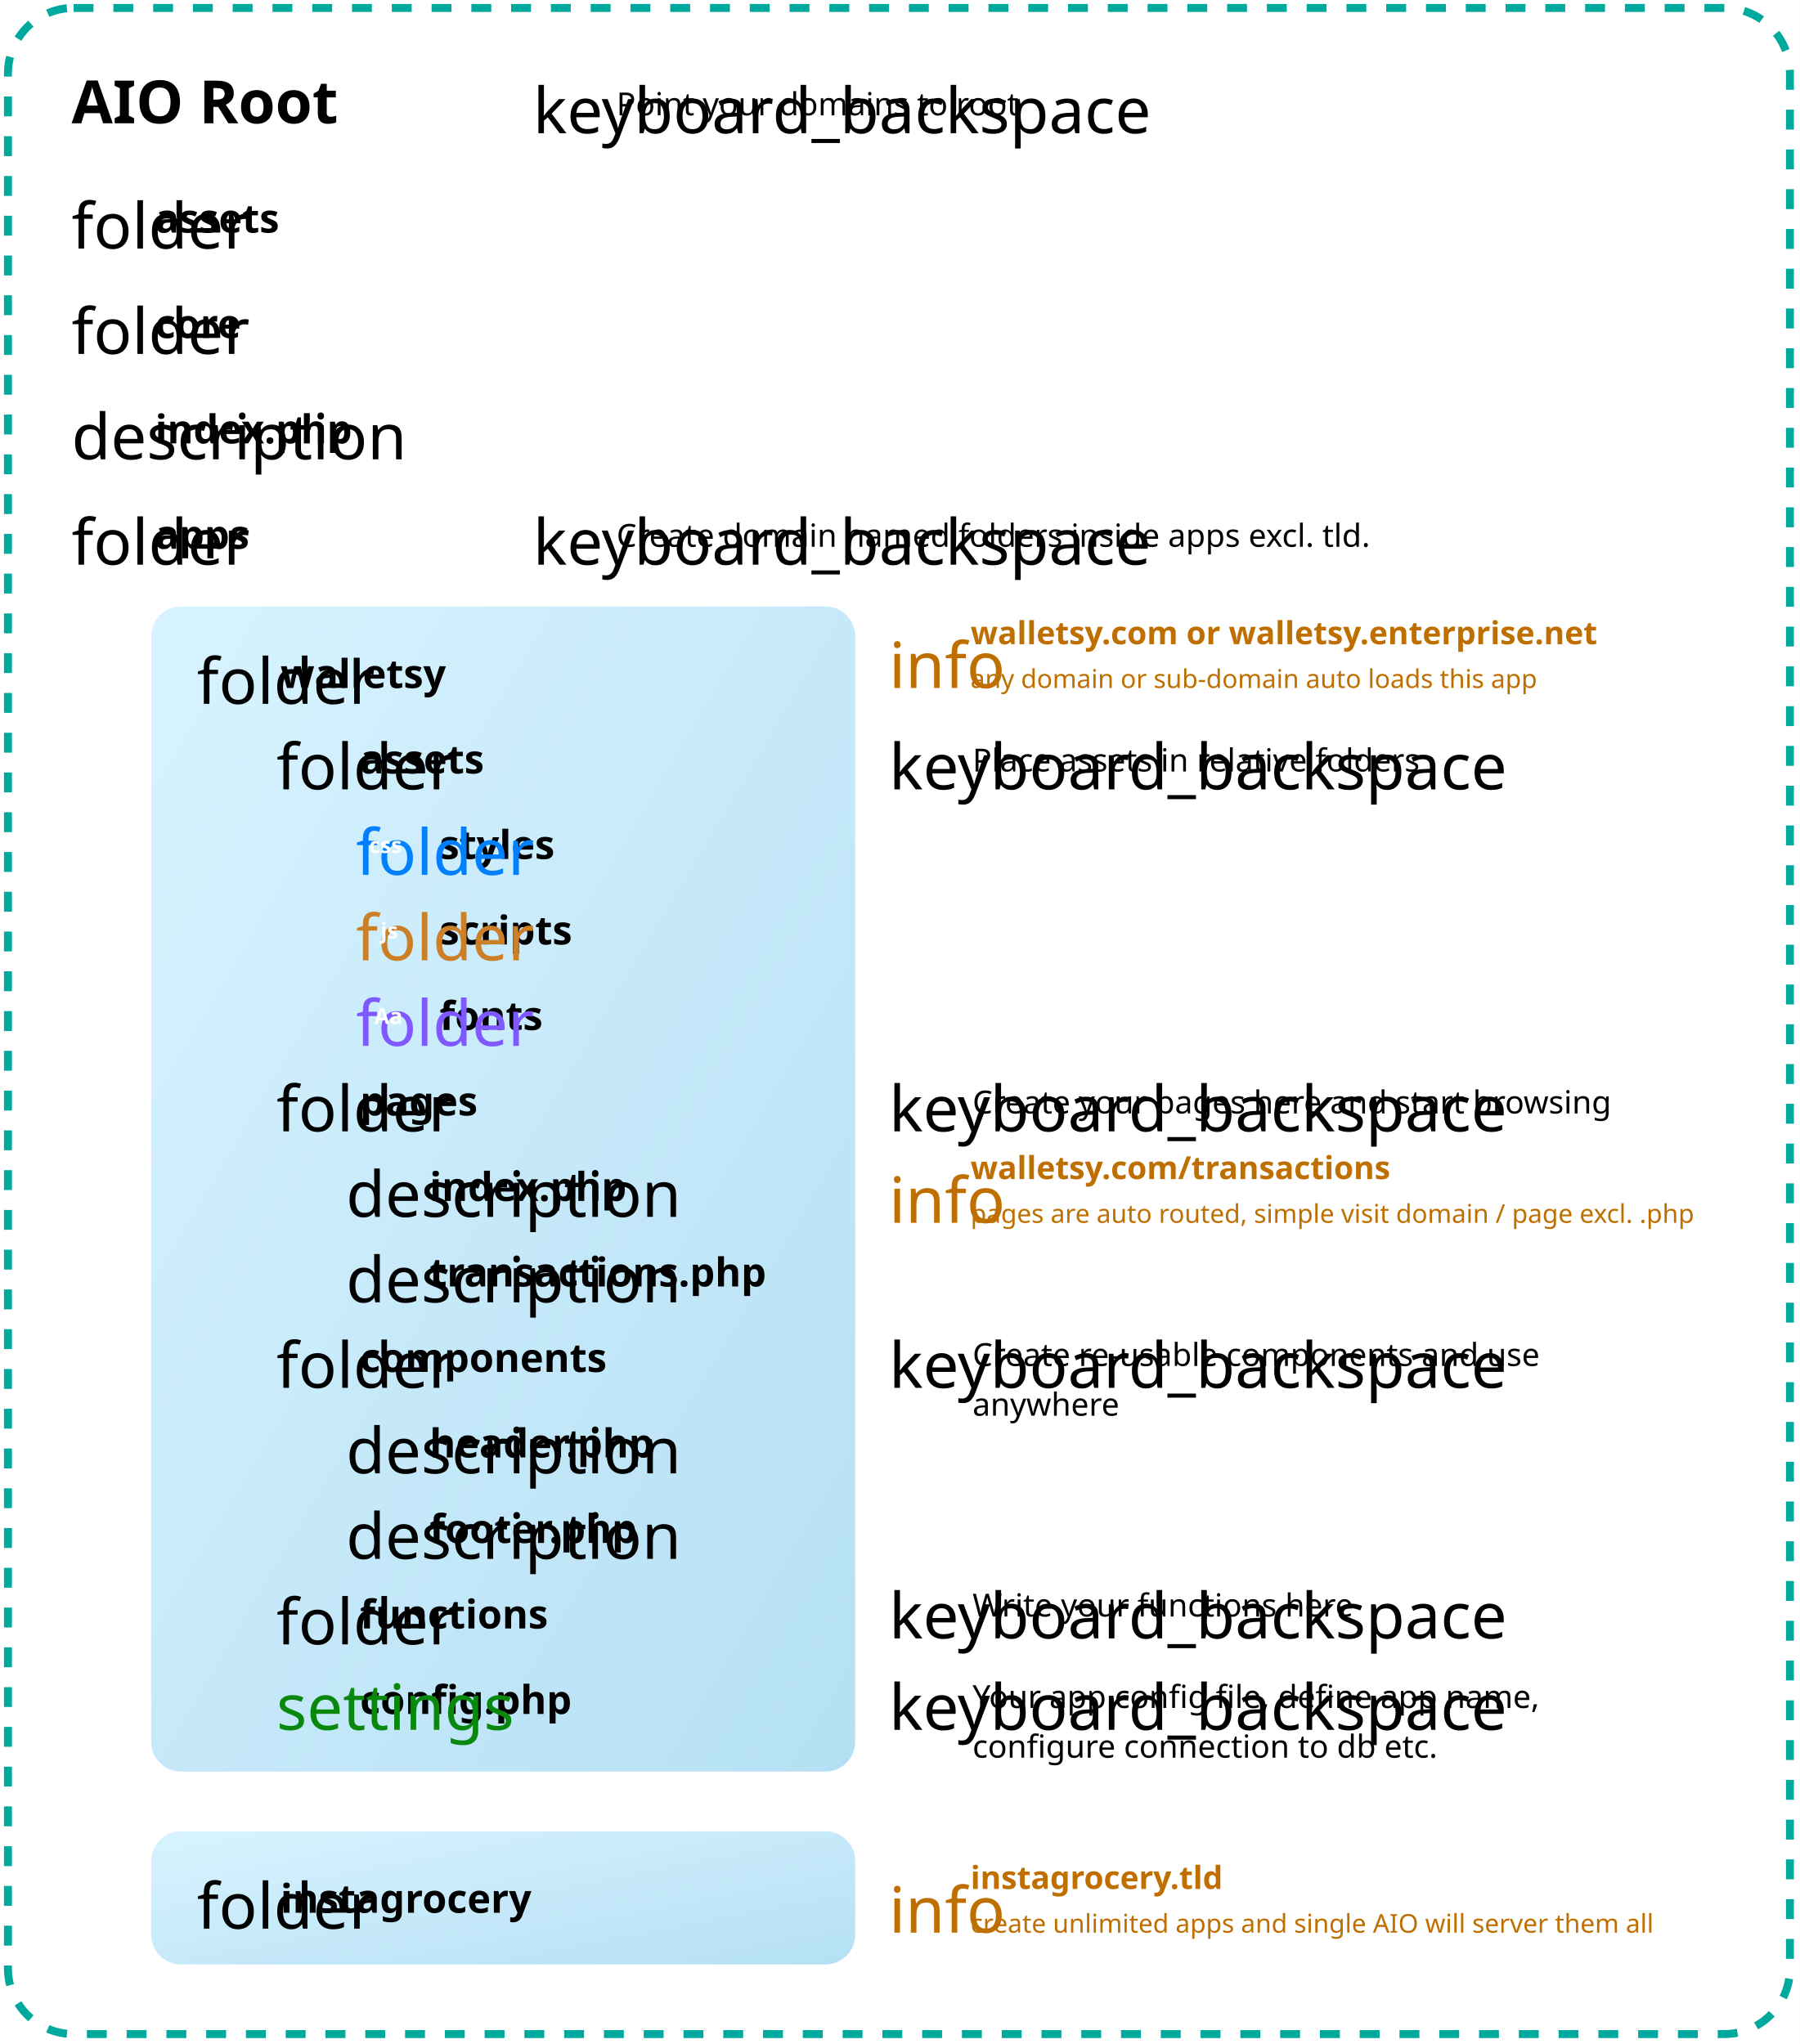
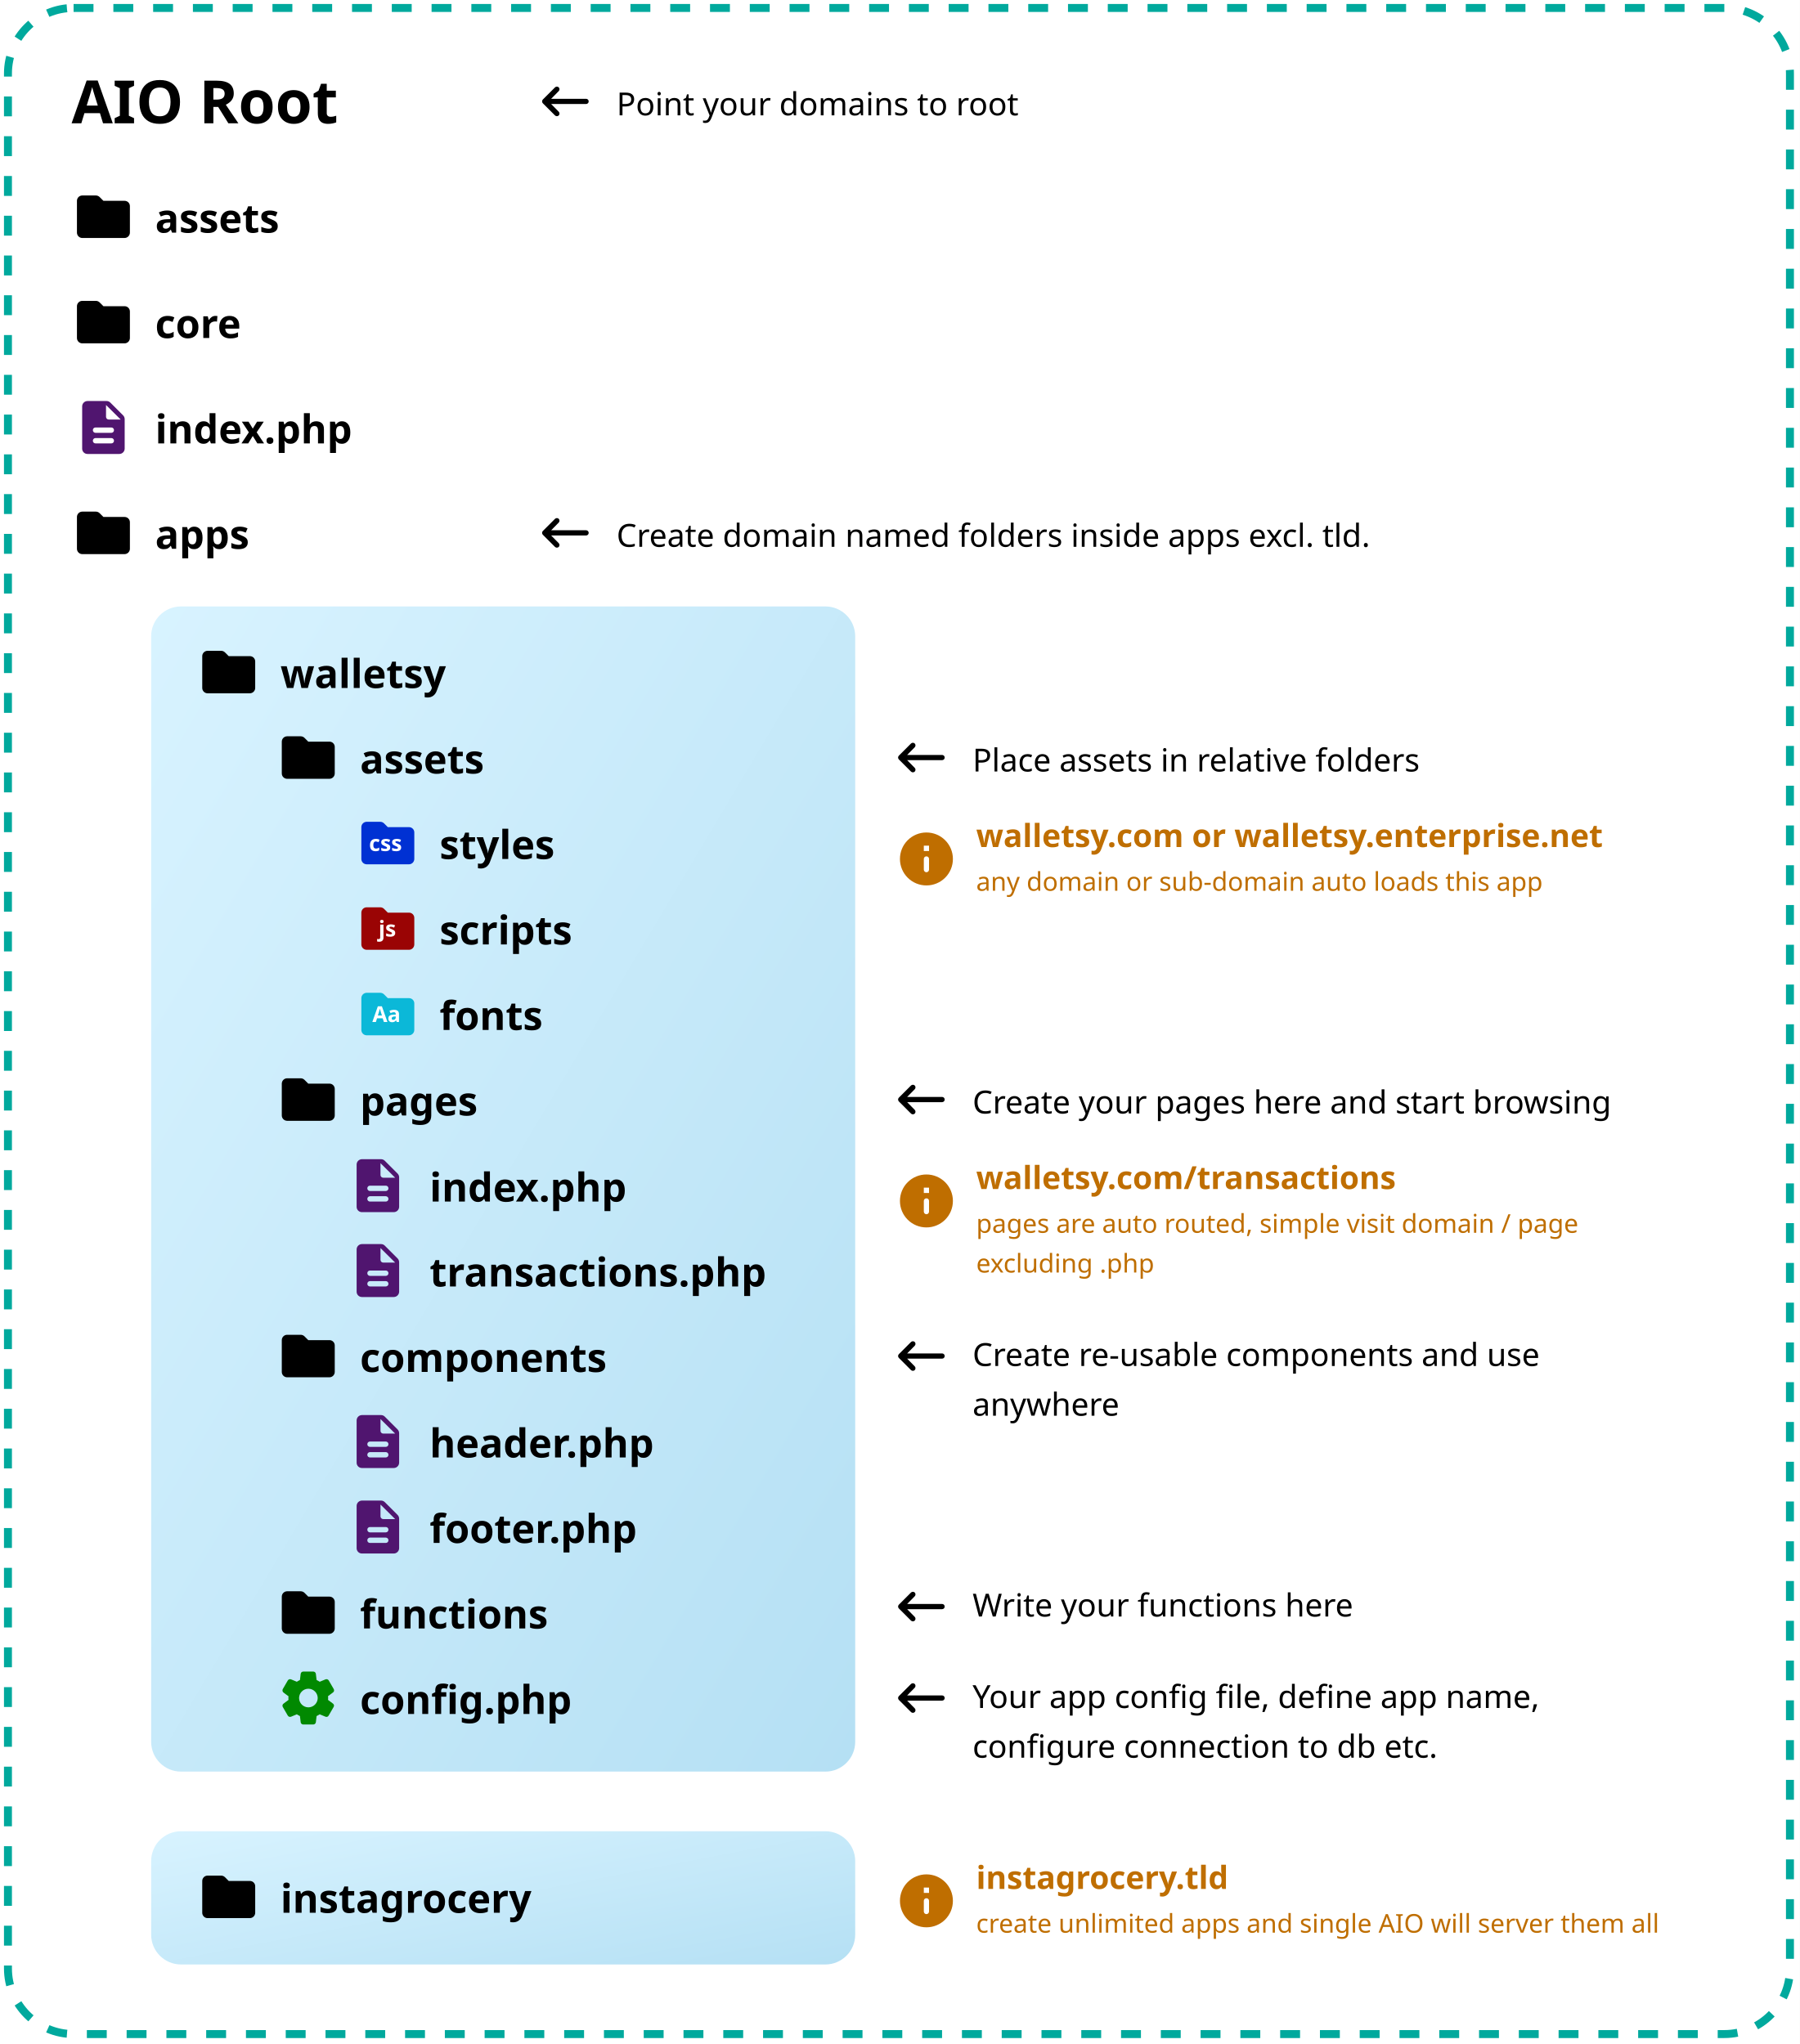
<svg xmlns="http://www.w3.org/2000/svg" width="905" height="1028" viewBox="0 0 905 1028">
  <defs>
    <linearGradient id="linear-gradient" x2="1" y2="0.984" gradientUnits="objectBoundingBox">
      <stop offset="0" stop-color="#d8f3ff" />
      <stop offset="1" stop-color="#b5e0f4" />
    </linearGradient>
-     <clipPath id="clip-AIO_Structure">
+     <clipPath id="clip-structure">
      <rect width="905" height="1028" />
    </clipPath>
  </defs>
-   <g id="AIO_Structure" data-name="AIO Structure" clip-path="url(#clip-AIO_Structure)">
+   <g id="structure" clip-path="url(#clip-structure)">
    <rect width="905" height="1028" fill="#fff" />
    <g id="Rectangle_1" data-name="Rectangle 1" transform="translate(2 2)" fill="none" stroke="#00a99d" stroke-width="4" stroke-dasharray="10 10">
      <rect width="900" height="1023" rx="35" stroke="none" />
      <rect x="2" y="2" width="896" height="1019" rx="33" fill="none" />
    </g>
    <rect id="Rectangle_2" data-name="Rectangle 2" width="354" height="586" rx="15" transform="translate(76 305)" fill="url(#linear-gradient)" />
    <rect id="Rectangle_4" data-name="Rectangle 4" width="354" height="67" rx="15" transform="translate(76 921)" fill="url(#linear-gradient)" />
    <text id="AIO_Root" data-name="AIO Root" transform="translate(36 62)" font-size="30" font-family="Poppins-SemiBold, Poppins" font-weight="600">
      <tspan x="0" y="0">AIO Root</tspan>
    </text>
-     <g id="Component_1_2" data-name="Component 1 – 2" transform="translate(36 93)">
-       <text id="assets" transform="translate(42 24)" font-size="20" font-family="Poppins-SemiBold, Poppins" font-weight="600">
+     <g id="File_Folder" data-name="File Folder" transform="translate(38.688 96)">
+       <text id="assets" transform="translate(39.313 21)" font-size="20" font-family="Poppins-SemiBold, Poppins" font-weight="600">
        <tspan x="0" y="0">assets</tspan>
      </text>
-       <text id="folder" transform="translate(0 32)" font-size="32" font-family="MaterialIconsRound-Regular, Material Icons Round">
-         <tspan x="0" y="0">folder</tspan>
-       </text>
-     </g>
-     <g id="Component_1_6" data-name="Component 1 – 6" transform="translate(36 252)">
-       <text id="apps" transform="translate(42 24)" font-size="20" font-family="Poppins-SemiBold, Poppins" font-weight="600">
+       <path id="Path_2" data-name="Path 2" d="M14.125-25.875a2.71,2.71,0,0,0-1.875-.812H5.313A2.7,2.7,0,0,0,2.688-24V-8A2.7,2.7,0,0,0,5.313-5.312H26.688A2.7,2.7,0,0,0,29.313-8V-21.312A2.655,2.655,0,0,0,26.688-24H16Z" transform="translate(-2.688 29)" />
+     </g>
+     <g id="File_Folder-2" data-name="File Folder" transform="translate(38.688 255)">
+       <text id="apps" transform="translate(39.313 21)" font-size="20" font-family="Poppins-SemiBold, Poppins" font-weight="600">
        <tspan x="0" y="0">apps</tspan>
      </text>
-       <text id="folder-2" data-name="folder" transform="translate(0 32)" font-size="32" font-family="MaterialIconsRound-Regular, Material Icons Round">
-         <tspan x="0" y="0">folder</tspan>
-       </text>
-     </g>
-     <g id="Component_1_7" data-name="Component 1 – 7" transform="translate(99 322)">
-       <text id="walletsy" transform="translate(42 24)" font-size="20" font-family="Poppins-SemiBold, Poppins" font-weight="600">
+       <path id="Path_2-2" data-name="Path 2" d="M14.125-25.875a2.71,2.71,0,0,0-1.875-.812H5.313A2.7,2.7,0,0,0,2.688-24V-8A2.7,2.7,0,0,0,5.313-5.312H26.688A2.7,2.7,0,0,0,29.313-8V-21.312A2.655,2.655,0,0,0,26.688-24H16Z" transform="translate(-2.688 29)" />
+     </g>
+     <g id="File_Folder-3" data-name="File Folder" transform="translate(101.688 325)">
+       <text id="walletsy" transform="translate(39.313 21)" font-size="20" font-family="Poppins-SemiBold, Poppins" font-weight="600">
        <tspan x="0" y="0">walletsy</tspan>
      </text>
-       <text id="folder-3" data-name="folder" transform="translate(0 32)" font-size="32" font-family="MaterialIconsRound-Regular, Material Icons Round">
-         <tspan x="0" y="0">folder</tspan>
-       </text>
-     </g>
-     <g id="Component_1_21" data-name="Component 1 – 21" transform="translate(99 938)">
-       <text id="instagrocery" transform="translate(42 24)" font-size="20" font-family="Poppins-SemiBold, Poppins" font-weight="600">
+       <path id="Path_2-3" data-name="Path 2" d="M14.125-25.875a2.71,2.71,0,0,0-1.875-.812H5.313A2.7,2.7,0,0,0,2.688-24V-8A2.7,2.7,0,0,0,5.313-5.312H26.688A2.7,2.7,0,0,0,29.313-8V-21.312A2.655,2.655,0,0,0,26.688-24H16Z" transform="translate(-2.688 29)" />
+     </g>
+     <g id="File_Folder-4" data-name="File Folder" transform="translate(101.688 941)">
+       <text id="instagrocery" transform="translate(39.313 21)" font-size="20" font-family="Poppins-SemiBold, Poppins" font-weight="600">
        <tspan x="0" y="0">instagrocery</tspan>
      </text>
-       <text id="folder-4" data-name="folder" transform="translate(0 32)" font-size="32" font-family="MaterialIconsRound-Regular, Material Icons Round">
-         <tspan x="0" y="0">folder</tspan>
-       </text>
-     </g>
-     <g id="Component_1_8" data-name="Component 1 – 8" transform="translate(139 537)">
-       <text id="pages" transform="translate(42 24)" font-size="20" font-family="Poppins-SemiBold, Poppins" font-weight="600">
+       <path id="Path_2-4" data-name="Path 2" d="M14.125-25.875a2.71,2.71,0,0,0-1.875-.812H5.313A2.7,2.7,0,0,0,2.688-24V-8A2.7,2.7,0,0,0,5.313-5.312H26.688A2.7,2.7,0,0,0,29.313-8V-21.312A2.655,2.655,0,0,0,26.688-24H16Z" transform="translate(-2.688 29)" />
+     </g>
+     <g id="File_Folder-5" data-name="File Folder" transform="translate(141.688 540)">
+       <text id="pages" transform="translate(39.313 21)" font-size="20" font-family="Poppins-SemiBold, Poppins" font-weight="600">
        <tspan x="0" y="0">pages</tspan>
      </text>
-       <text id="folder-5" data-name="folder" transform="translate(0 32)" font-size="32" font-family="MaterialIconsRound-Regular, Material Icons Round">
-         <tspan x="0" y="0">folder</tspan>
-       </text>
-     </g>
-     <g id="Component_1_12" data-name="Component 1 – 12" transform="translate(139 365)">
-       <text id="assets-2" data-name="assets" transform="translate(42 24)" font-size="20" font-family="Poppins-SemiBold, Poppins" font-weight="600">
+       <path id="Path_2-5" data-name="Path 2" d="M14.125-25.875a2.71,2.71,0,0,0-1.875-.812H5.313A2.7,2.7,0,0,0,2.688-24V-8A2.7,2.7,0,0,0,5.313-5.312H26.688A2.7,2.7,0,0,0,29.313-8V-21.312A2.655,2.655,0,0,0,26.688-24H16Z" transform="translate(-2.688 29)" />
+     </g>
+     <g id="File_Folder-6" data-name="File Folder" transform="translate(141.688 368)">
+       <text id="assets-2" data-name="assets" transform="translate(39.313 21)" font-size="20" font-family="Poppins-SemiBold, Poppins" font-weight="600">
        <tspan x="0" y="0">assets</tspan>
      </text>
-       <text id="folder-6" data-name="folder" transform="translate(0 32)" font-size="32" font-family="MaterialIconsRound-Regular, Material Icons Round">
-         <tspan x="0" y="0">folder</tspan>
-       </text>
-     </g>
-     <g id="Component_1_13" data-name="Component 1 – 13" transform="translate(179 408)">
-       <text id="styles" transform="translate(42 24)" font-size="20" font-family="Poppins-SemiBold, Poppins" font-weight="600">
+       <path id="Path_2-6" data-name="Path 2" d="M14.125-25.875a2.71,2.71,0,0,0-1.875-.812H5.313A2.7,2.7,0,0,0,2.688-24V-8A2.7,2.7,0,0,0,5.313-5.312H26.688A2.7,2.7,0,0,0,29.313-8V-21.312A2.655,2.655,0,0,0,26.688-24H16Z" transform="translate(-2.688 29)" />
+     </g>
+     <g id="File_Folder-7" data-name="File Folder" transform="translate(181.688 411)">
+       <text id="styles" transform="translate(39.313 21)" font-size="20" font-family="Poppins-SemiBold, Poppins" font-weight="600">
        <tspan x="0" y="0">styles</tspan>
      </text>
-       <text id="folder-7" data-name="folder" transform="translate(0 32)" fill="#007fff" font-size="32" font-family="MaterialIconsRound-Regular, Material Icons Round">
-         <tspan x="0" y="0">folder</tspan>
-       </text>
-       <text id="css" transform="translate(16 21)" fill="#fff" font-size="11" font-family="Poppins-Bold, Poppins" font-weight="700">
+       <path id="Path_2-7" data-name="Path 2" d="M14.125-25.875a2.71,2.71,0,0,0-1.875-.812H5.313A2.7,2.7,0,0,0,2.688-24V-8A2.7,2.7,0,0,0,5.313-5.312H26.688A2.7,2.7,0,0,0,29.313-8V-21.312A2.655,2.655,0,0,0,26.688-24H16Z" transform="translate(-2.688 29)" fill="#0031d3" />
+       <text id="css" transform="translate(13.313 17)" fill="#fff" font-size="11" font-family="Poppins-Bold, Poppins" font-weight="700">
        <tspan x="-9.465" y="0">css</tspan>
      </text>
    </g>
-     <g id="Component_1_14" data-name="Component 1 – 14" transform="translate(179 451)">
-       <text id="scripts" transform="translate(42 24)" font-size="20" font-family="Poppins-SemiBold, Poppins" font-weight="600">
+     <g id="File_Folder-8" data-name="File Folder" transform="translate(181.688 454)">
+       <text id="scripts" transform="translate(39.313 21)" font-size="20" font-family="Poppins-SemiBold, Poppins" font-weight="600">
        <tspan x="0" y="0">scripts</tspan>
      </text>
-       <text id="folder-8" data-name="folder" transform="translate(0 32)" fill="#cb7f27" font-size="32" font-family="MaterialIconsRound-Regular, Material Icons Round">
-         <tspan x="0" y="0">folder</tspan>
-       </text>
-       <text id="js" transform="translate(17 21)" fill="#fff" font-size="11" font-family="Poppins-Bold, Poppins" font-weight="700">
+       <path id="Path_2-8" data-name="Path 2" d="M14.125-25.875a2.71,2.71,0,0,0-1.875-.812H5.313A2.7,2.7,0,0,0,2.688-24V-8A2.7,2.7,0,0,0,5.313-5.312H26.688A2.7,2.7,0,0,0,29.313-8V-21.312A2.655,2.655,0,0,0,26.688-24H16Z" transform="translate(-2.688 29)" fill="#9a0404" />
+       <text id="js" transform="translate(13.313 17)" fill="#fff" font-size="11" font-family="Poppins-Bold, Poppins" font-weight="700">
        <tspan x="-4.686" y="0">js</tspan>
      </text>
    </g>
-     <g id="Component_1_15" data-name="Component 1 – 15" transform="translate(179 494)">
-       <text id="fonts" transform="translate(42 24)" font-size="20" font-family="Poppins-SemiBold, Poppins" font-weight="600">
+     <g id="File_Folder-9" data-name="File Folder" transform="translate(181.688 497)">
+       <text id="fonts" transform="translate(39.313 21)" font-size="20" font-family="Poppins-SemiBold, Poppins" font-weight="600">
        <tspan x="0" y="0">fonts</tspan>
      </text>
-       <text id="folder-9" data-name="folder" transform="translate(0 32)" fill="#7f58ff" font-size="32" font-family="MaterialIconsRound-Regular, Material Icons Round">
-         <tspan x="0" y="0">folder</tspan>
-       </text>
-       <text id="Aa" transform="translate(17 21)" fill="#fff" font-size="11" font-family="Poppins-Bold, Poppins" font-weight="700">
+       <path id="Path_2-9" data-name="Path 2" d="M14.125-25.875a2.71,2.71,0,0,0-1.875-.812H5.313A2.7,2.7,0,0,0,2.688-24V-8A2.7,2.7,0,0,0,5.313-5.312H26.688A2.7,2.7,0,0,0,29.313-8V-21.312A2.655,2.655,0,0,0,26.688-24H16Z" transform="translate(-2.688 29)" fill="#0bb8d8" />
+       <text id="Aa" transform="translate(13.313 17)" fill="#fff" font-size="11" font-family="Poppins-Bold, Poppins" font-weight="700">
        <tspan x="-7.788" y="0">Aa</tspan>
      </text>
    </g>
-     <g id="Component_1_9" data-name="Component 1 – 9" transform="translate(139 666)">
-       <text id="components" transform="translate(42 24)" font-size="20" font-family="Poppins-SemiBold, Poppins" font-weight="600">
+     <g id="File_Folder-10" data-name="File Folder" transform="translate(141.688 669)">
+       <text id="components" transform="translate(39.313 21)" font-size="20" font-family="Poppins-SemiBold, Poppins" font-weight="600">
        <tspan x="0" y="0">components</tspan>
      </text>
-       <text id="folder-10" data-name="folder" transform="translate(0 32)" font-size="32" font-family="MaterialIconsRound-Regular, Material Icons Round">
-         <tspan x="0" y="0">folder</tspan>
-       </text>
-     </g>
-     <g id="Component_1_17" data-name="Component 1 – 17" transform="translate(139 795)">
-       <text id="functions" transform="translate(42 24)" font-size="20" font-family="Poppins-SemiBold, Poppins" font-weight="600">
+       <path id="Path_2-10" data-name="Path 2" d="M14.125-25.875a2.71,2.71,0,0,0-1.875-.812H5.313A2.7,2.7,0,0,0,2.688-24V-8A2.7,2.7,0,0,0,5.313-5.312H26.688A2.7,2.7,0,0,0,29.313-8V-21.312A2.655,2.655,0,0,0,26.688-24H16Z" transform="translate(-2.688 29)" />
+     </g>
+     <g id="File_Folder-11" data-name="File Folder" transform="translate(141.688 798)">
+       <text id="functions" transform="translate(39.313 21)" font-size="20" font-family="Poppins-SemiBold, Poppins" font-weight="600">
        <tspan x="0" y="0">functions</tspan>
      </text>
-       <text id="folder-11" data-name="folder" transform="translate(0 32)" font-size="32" font-family="MaterialIconsRound-Regular, Material Icons Round">
-         <tspan x="0" y="0">folder</tspan>
-       </text>
-     </g>
-     <g id="Component_1_3" data-name="Component 1 – 3" transform="translate(36 146)">
-       <text id="core" transform="translate(42 24)" font-size="20" font-family="Poppins-SemiBold, Poppins" font-weight="600">
+       <path id="Path_2-11" data-name="Path 2" d="M14.125-25.875a2.71,2.71,0,0,0-1.875-.812H5.313A2.7,2.7,0,0,0,2.688-24V-8A2.7,2.7,0,0,0,5.313-5.312H26.688A2.7,2.7,0,0,0,29.313-8V-21.312A2.655,2.655,0,0,0,26.688-24H16Z" transform="translate(-2.688 29)" />
+     </g>
+     <g id="File_Folder-12" data-name="File Folder" transform="translate(38.688 149)">
+       <text id="core" transform="translate(39.313 21)" font-size="20" font-family="Poppins-SemiBold, Poppins" font-weight="600">
        <tspan x="0" y="0">core</tspan>
      </text>
-       <text id="folder-12" data-name="folder" transform="translate(0 32)" font-size="32" font-family="MaterialIconsRound-Regular, Material Icons Round">
-         <tspan x="0" y="0">folder</tspan>
-       </text>
-     </g>
-     <g id="Component_1_4" data-name="Component 1 – 4" transform="translate(36 199)">
-       <text id="index.php" transform="translate(42 24)" font-size="20" font-family="Poppins-SemiBold, Poppins" font-weight="600">
+       <path id="Path_2-12" data-name="Path 2" d="M14.125-25.875a2.71,2.71,0,0,0-1.875-.812H5.313A2.7,2.7,0,0,0,2.688-24V-8A2.7,2.7,0,0,0,5.313-5.312H26.688A2.7,2.7,0,0,0,29.313-8V-21.312A2.655,2.655,0,0,0,26.688-24H16Z" transform="translate(-2.688 29)" />
+     </g>
+     <g id="File_Folder-13" data-name="File Folder" transform="translate(41.313 201.688)">
+       <text id="index.php" transform="translate(36.688 21.313)" font-size="20" font-family="Poppins-SemiBold, Poppins" font-weight="600">
        <tspan x="0" y="0">index.php</tspan>
      </text>
-       <text id="description" transform="translate(0 32)" font-size="32" font-family="MaterialIconsRound-Regular, Material Icons Round">
-         <tspan x="0" y="0">description</tspan>
-       </text>
-     </g>
-     <g id="Component_1_10" data-name="Component 1 – 10" transform="translate(174 580)">
-       <text id="index.php-2" data-name="index.php" transform="translate(42 24)" font-size="20" font-family="Poppins-SemiBold, Poppins" font-weight="600">
+       <path id="Path_3" data-name="Path 3" d="M19.438-28.562a2.646,2.646,0,0,0-1.875-.75H8a2.7,2.7,0,0,0-2.687,2.625V-5.312A2.655,2.655,0,0,0,8-2.687H24a2.7,2.7,0,0,0,2.688-2.625V-20.25a2.71,2.71,0,0,0-.812-1.875ZM20-8H12a1.32,1.32,0,0,1-1.312-1.312A1.335,1.335,0,0,1,12-10.687h8a1.335,1.335,0,0,1,1.313,1.375A1.32,1.32,0,0,1,20-8Zm0-5.312H12a1.335,1.335,0,0,1-1.312-1.375A1.32,1.32,0,0,1,12-16h8a1.32,1.32,0,0,1,1.313,1.313A1.335,1.335,0,0,1,20-13.312Zm-2.687-8v-6L24.688-20h-6A1.376,1.376,0,0,1,17.313-21.312Z" transform="translate(-5.313 29.313)" fill="#50156f" />
+     </g>
+     <g id="File_Folder-14" data-name="File Folder" transform="translate(142.02 840.688)">
+       <text id="config.php" transform="translate(38.98 21.313)" font-size="20" font-family="Poppins-SemiBold, Poppins" font-weight="600">
+         <tspan x="0" y="0">config.php</tspan>
+       </text>
+       <path id="Path_4" data-name="Path 4" d="M26-16a4.73,4.73,0,0,0-.062-.937l2.5-1.875a1.281,1.281,0,0,0,.375-1.687l-2.5-4.312a1.33,1.33,0,0,0-1.687-.562L21.75-24.187a12.581,12.581,0,0,0-1.562-.875l-.375-3.125A1.3,1.3,0,0,0,18.5-29.312h-5a1.3,1.3,0,0,0-1.312,1.125l-.375,3.125a12.581,12.581,0,0,0-1.562.875L7.375-25.375a1.33,1.33,0,0,0-1.687.563L3.188-20.5a1.376,1.376,0,0,0,.375,1.75l2.5,1.875A3.843,3.843,0,0,0,6-16a4.73,4.73,0,0,0,.063.938l-2.5,1.875A1.281,1.281,0,0,0,3.188-11.5l2.5,4.313a1.33,1.33,0,0,0,1.688.563L10.25-7.812a12.581,12.581,0,0,0,1.563.875l.375,3.125A1.3,1.3,0,0,0,13.5-2.687h5a1.343,1.343,0,0,0,1.313-1.125l.375-3.125a12.581,12.581,0,0,0,1.563-.875l2.875,1.188a1.235,1.235,0,0,0,1.625-.562l2.5-4.312a1.265,1.265,0,0,0-.312-1.687l-2.5-1.875A4.73,4.73,0,0,0,26-16Zm-9.937,4.688A4.722,4.722,0,0,1,11.375-16a4.722,4.722,0,0,1,4.688-4.687A4.722,4.722,0,0,1,20.75-16,4.722,4.722,0,0,1,16.063-11.312Z" transform="translate(-3.02 29.313)" fill="#018901" />
+     </g>
+     <g id="File_Folder-15" data-name="File Folder" transform="translate(179.313 625.688)">
+       <text id="transactions.php" transform="translate(36.688 21.313)" font-size="20" font-family="Poppins-SemiBold, Poppins" font-weight="600">
+         <tspan x="0" y="0">transactions.php</tspan>
+       </text>
+       <path id="Path_3-2" data-name="Path 3" d="M19.438-28.562a2.646,2.646,0,0,0-1.875-.75H8a2.7,2.7,0,0,0-2.687,2.625V-5.312A2.655,2.655,0,0,0,8-2.687H24a2.7,2.7,0,0,0,2.688-2.625V-20.25a2.71,2.71,0,0,0-.812-1.875ZM20-8H12a1.32,1.32,0,0,1-1.312-1.312A1.335,1.335,0,0,1,12-10.687h8a1.335,1.335,0,0,1,1.313,1.375A1.32,1.32,0,0,1,20-8Zm0-5.312H12a1.335,1.335,0,0,1-1.312-1.375A1.32,1.32,0,0,1,12-16h8a1.32,1.32,0,0,1,1.313,1.313A1.335,1.335,0,0,1,20-13.312Zm-2.687-8v-6L24.688-20h-6A1.376,1.376,0,0,1,17.313-21.312Z" transform="translate(-5.313 29.313)" fill="#50156f" />
+     </g>
+     <g id="File_Folder-16" data-name="File Folder" transform="translate(179.313 583)">
+       <text id="index.php-2" data-name="index.php" transform="translate(36.688 21.313)" font-size="20" font-family="Poppins-SemiBold, Poppins" font-weight="600">
        <tspan x="0" y="0">index.php</tspan>
      </text>
-       <text id="description-2" data-name="description" transform="translate(0 32)" font-size="32" font-family="MaterialIconsRound-Regular, Material Icons Round">
-         <tspan x="0" y="0">description</tspan>
-       </text>
-     </g>
-     <g id="Component_1_20" data-name="Component 1 – 20" transform="translate(139 838)">
-       <text id="config.php" transform="translate(42 24)" font-size="20" font-family="Poppins-SemiBold, Poppins" font-weight="600">
-         <tspan x="0" y="0">config.php</tspan>
-       </text>
-       <text id="settings" transform="translate(0 32)" fill="#0a880e" font-size="32" font-family="MaterialIconsRound-Regular, Material Icons Round">
-         <tspan x="0" y="0">settings</tspan>
-       </text>
-     </g>
-     <g id="Component_1_11" data-name="Component 1 – 11" transform="translate(174 623)">
-       <text id="transactions.php" transform="translate(42 24)" font-size="20" font-family="Poppins-SemiBold, Poppins" font-weight="600">
-         <tspan x="0" y="0">transactions.php</tspan>
-       </text>
-       <text id="description-3" data-name="description" transform="translate(0 32)" font-size="32" font-family="MaterialIconsRound-Regular, Material Icons Round">
-         <tspan x="0" y="0">description</tspan>
-       </text>
-     </g>
-     <g id="Component_1_18" data-name="Component 1 – 18" transform="translate(174 709)">
-       <text id="header.php" transform="translate(42 24)" font-size="20" font-family="Poppins-SemiBold, Poppins" font-weight="600">
+       <path id="Path_3-3" data-name="Path 3" d="M19.438-28.562a2.646,2.646,0,0,0-1.875-.75H8a2.7,2.7,0,0,0-2.687,2.625V-5.312A2.655,2.655,0,0,0,8-2.687H24a2.7,2.7,0,0,0,2.688-2.625V-20.25a2.71,2.71,0,0,0-.812-1.875ZM20-8H12a1.32,1.32,0,0,1-1.312-1.312A1.335,1.335,0,0,1,12-10.687h8a1.335,1.335,0,0,1,1.313,1.375A1.32,1.32,0,0,1,20-8Zm0-5.312H12a1.335,1.335,0,0,1-1.312-1.375A1.32,1.32,0,0,1,12-16h8a1.32,1.32,0,0,1,1.313,1.313A1.335,1.335,0,0,1,20-13.312Zm-2.687-8v-6L24.688-20h-6A1.376,1.376,0,0,1,17.313-21.312Z" transform="translate(-5.313 29.313)" fill="#50156f" />
+     </g>
+     <g id="File_Folder-17" data-name="File Folder" transform="translate(179.313 711.688)">
+       <text id="header.php" transform="translate(36.688 21.313)" font-size="20" font-family="Poppins-SemiBold, Poppins" font-weight="600">
        <tspan x="0" y="0">header.php</tspan>
      </text>
-       <text id="description-4" data-name="description" transform="translate(0 32)" font-size="32" font-family="MaterialIconsRound-Regular, Material Icons Round">
-         <tspan x="0" y="0">description</tspan>
-       </text>
-     </g>
-     <g id="Component_1_19" data-name="Component 1 – 19" transform="translate(174 752)">
-       <text id="footer.php" transform="translate(42 24)" font-size="20" font-family="Poppins-SemiBold, Poppins" font-weight="600">
+       <path id="Path_3-4" data-name="Path 3" d="M19.438-28.562a2.646,2.646,0,0,0-1.875-.75H8a2.7,2.7,0,0,0-2.687,2.625V-5.312A2.655,2.655,0,0,0,8-2.687H24a2.7,2.7,0,0,0,2.688-2.625V-20.25a2.71,2.71,0,0,0-.812-1.875ZM20-8H12a1.32,1.32,0,0,1-1.312-1.312A1.335,1.335,0,0,1,12-10.687h8a1.335,1.335,0,0,1,1.313,1.375A1.32,1.32,0,0,1,20-8Zm0-5.312H12a1.335,1.335,0,0,1-1.312-1.375A1.32,1.32,0,0,1,12-16h8a1.32,1.32,0,0,1,1.313,1.313A1.335,1.335,0,0,1,20-13.312Zm-2.687-8v-6L24.688-20h-6A1.376,1.376,0,0,1,17.313-21.312Z" transform="translate(-5.313 29.313)" fill="#50156f" />
+     </g>
+     <g id="File_Folder-18" data-name="File Folder" transform="translate(179.313 754.688)">
+       <text id="footer.php" transform="translate(36.688 21.313)" font-size="20" font-family="Poppins-SemiBold, Poppins" font-weight="600">
        <tspan x="0" y="0">footer.php</tspan>
      </text>
-       <text id="description-5" data-name="description" transform="translate(0 32)" font-size="32" font-family="MaterialIconsRound-Regular, Material Icons Round">
-         <tspan x="0" y="0">description</tspan>
-       </text>
-     </g>
-     <g id="Component_2_2" data-name="Component 2 – 2" transform="translate(268 35)">
-       <text id="Point_your_domains_to_root" data-name="Point your domains to root" transform="translate(42 23)" font-size="16" font-family="Poppins-Regular, Poppins">
+       <path id="Path_3-5" data-name="Path 3" d="M19.438-28.562a2.646,2.646,0,0,0-1.875-.75H8a2.7,2.7,0,0,0-2.687,2.625V-5.312A2.655,2.655,0,0,0,8-2.687H24a2.7,2.7,0,0,0,2.688-2.625V-20.25a2.71,2.71,0,0,0-.812-1.875ZM20-8H12a1.32,1.32,0,0,1-1.312-1.312A1.335,1.335,0,0,1,12-10.687h8a1.335,1.335,0,0,1,1.313,1.375A1.32,1.32,0,0,1,20-8Zm0-5.312H12a1.335,1.335,0,0,1-1.312-1.375A1.32,1.32,0,0,1,12-16h8a1.32,1.32,0,0,1,1.313,1.313A1.335,1.335,0,0,1,20-13.312Zm-2.687-8v-6L24.688-20h-6A1.376,1.376,0,0,1,17.313-21.312Z" transform="translate(-5.313 29.313)" fill="#50156f" />
+     </g>
+     <g id="Component_2_2" data-name="Component 2 – 2" transform="translate(272.563 41)">
+       <text id="Point_your_domains_to_root" data-name="Point your domains to root" transform="translate(37.438 17)" font-size="16" font-family="Poppins-Regular, Poppins">
        <tspan x="0" y="0">Point your domains to root</tspan>
      </text>
-       <text id="keyboard_backspace" transform="translate(0 32)" font-size="32" font-family="MaterialIconsRound-Regular, Material Icons Round">
-         <tspan x="0" y="0">keyboard_backspace</tspan>
-       </text>
-     </g>
-     <g id="Component_2_3" data-name="Component 2 – 3" transform="translate(268 252)">
-       <text id="Create_domain_named_folders_inside_apps_excl._tld." data-name="Create domain named folders inside apps excl. tld." transform="translate(42 23)" font-size="16" font-family="Poppins-Regular, Poppins">
+       <path id="Path_1" data-name="Path 1" d="M26.688-17.312H9.125l3.813-3.875a1.359,1.359,0,0,0,0-1.875,1.359,1.359,0,0,0-1.875,0L4.938-16.937a1.359,1.359,0,0,0,0,1.875l6.125,6.125a1.359,1.359,0,0,0,1.875,0,1.359,1.359,0,0,0,0-1.875L9.125-14.687H26.688A1.32,1.32,0,0,0,28-16,1.32,1.32,0,0,0,26.688-17.312Z" transform="translate(-4.563 26)" />
+     </g>
+     <g id="Component_2_3" data-name="Component 2 – 3" transform="translate(272.563 258)">
+       <text id="Create_domain_named_folders_inside_apps_excl._tld." data-name="Create domain named folders inside apps excl. tld." transform="translate(37.438 17)" font-size="16" font-family="Poppins-Regular, Poppins">
        <tspan x="0" y="0">Create domain named folders inside apps excl. tld.</tspan>
      </text>
-       <text id="keyboard_backspace-2" data-name="keyboard_backspace" transform="translate(0 32)" font-size="32" font-family="MaterialIconsRound-Regular, Material Icons Round">
-         <tspan x="0" y="0">keyboard_backspace</tspan>
-       </text>
-     </g>
-     <g id="Component_2_4" data-name="Component 2 – 4" transform="translate(447 365)">
-       <text id="Place_assets_in_relative_folders" data-name="Place assets in relative folders" transform="translate(42 23)" font-size="16" font-family="Poppins-Regular, Poppins">
+       <path id="Path_1-2" data-name="Path 1" d="M26.688-17.312H9.125l3.813-3.875a1.359,1.359,0,0,0,0-1.875,1.359,1.359,0,0,0-1.875,0L4.938-16.937a1.359,1.359,0,0,0,0,1.875l6.125,6.125a1.359,1.359,0,0,0,1.875,0,1.359,1.359,0,0,0,0-1.875L9.125-14.687H26.688A1.32,1.32,0,0,0,28-16,1.32,1.32,0,0,0,26.688-17.312Z" transform="translate(-4.563 26)" />
+     </g>
+     <g id="Component_2_4" data-name="Component 2 – 4" transform="translate(451.563 371)">
+       <text id="Place_assets_in_relative_folders" data-name="Place assets in relative folders" transform="translate(37.438 17)" font-size="16" font-family="Poppins-Regular, Poppins">
        <tspan x="0" y="0">Place assets in relative folders</tspan>
      </text>
-       <text id="keyboard_backspace-3" data-name="keyboard_backspace" transform="translate(0 32)" font-size="32" font-family="MaterialIconsRound-Regular, Material Icons Round">
-         <tspan x="0" y="0">keyboard_backspace</tspan>
-       </text>
-     </g>
-     <g id="Component_2_5" data-name="Component 2 – 5" transform="translate(447 537)">
-       <text id="Create_your_pages_here_and_start_browsing" data-name="Create your pages here and start browsing" transform="translate(42 23)" font-size="16" font-family="Poppins-Regular, Poppins">
+       <path id="Path_1-3" data-name="Path 1" d="M26.688-17.312H9.125l3.813-3.875a1.359,1.359,0,0,0,0-1.875,1.359,1.359,0,0,0-1.875,0L4.938-16.937a1.359,1.359,0,0,0,0,1.875l6.125,6.125a1.359,1.359,0,0,0,1.875,0,1.359,1.359,0,0,0,0-1.875L9.125-14.687H26.688A1.32,1.32,0,0,0,28-16,1.32,1.32,0,0,0,26.688-17.312Z" transform="translate(-4.563 26)" />
+     </g>
+     <g id="Component_2_5" data-name="Component 2 – 5" transform="translate(451.563 543)">
+       <text id="Create_your_pages_here_and_start_browsing" data-name="Create your pages here and start browsing" transform="translate(37.438 17)" font-size="16" font-family="Poppins-Regular, Poppins">
        <tspan x="0" y="0">Create your pages here and start browsing</tspan>
      </text>
-       <text id="keyboard_backspace-4" data-name="keyboard_backspace" transform="translate(0 32)" font-size="32" font-family="MaterialIconsRound-Regular, Material Icons Round">
-         <tspan x="0" y="0">keyboard_backspace</tspan>
-       </text>
-     </g>
-     <g id="Component_2_6" data-name="Component 2 – 6" transform="translate(447 666)">
-       <text id="Create_re-usable_components_and_use_anywhere" data-name="Create re-usable components and use anywhere" transform="translate(42 4)" font-size="16" font-family="Poppins-Regular, Poppins">
+       <path id="Path_1-4" data-name="Path 1" d="M26.688-17.312H9.125l3.813-3.875a1.359,1.359,0,0,0,0-1.875,1.359,1.359,0,0,0-1.875,0L4.938-16.937a1.359,1.359,0,0,0,0,1.875l6.125,6.125a1.359,1.359,0,0,0,1.875,0,1.359,1.359,0,0,0,0-1.875L9.125-14.687H26.688A1.32,1.32,0,0,0,28-16,1.32,1.32,0,0,0,26.688-17.312Z" transform="translate(-4.563 26)" />
+     </g>
+     <g id="Component_2_6" data-name="Component 2 – 6" transform="translate(451.563 670)">
+       <text id="Create_re-usable_components_and_use_anywhere" data-name="Create re-usable components and use anywhere" transform="translate(37.438)" font-size="16" font-family="Poppins-Regular, Poppins">
        <tspan x="0" y="17">Create re-usable components and use </tspan>
        <tspan x="0" y="42">anywhere</tspan>
      </text>
-       <text id="keyboard_backspace-5" data-name="keyboard_backspace" transform="translate(0 32)" font-size="32" font-family="MaterialIconsRound-Regular, Material Icons Round">
-         <tspan x="0" y="0">keyboard_backspace</tspan>
-       </text>
-     </g>
-     <g id="Component_2_7" data-name="Component 2 – 7" transform="translate(447 792)">
-       <text id="Write_your_functions_here" data-name="Write your functions here" transform="translate(42 4)" font-size="16" font-family="Poppins-Regular, Poppins">
+       <path id="Path_1-5" data-name="Path 1" d="M26.688-17.312H9.125l3.813-3.875a1.359,1.359,0,0,0,0-1.875,1.359,1.359,0,0,0-1.875,0L4.938-16.937a1.359,1.359,0,0,0,0,1.875l6.125,6.125a1.359,1.359,0,0,0,1.875,0,1.359,1.359,0,0,0,0-1.875L9.125-14.687H26.688A1.32,1.32,0,0,0,28-16,1.32,1.32,0,0,0,26.688-17.312Z" transform="translate(-4.563 28)" />
+     </g>
+     <g id="Component_2_7" data-name="Component 2 – 7" transform="translate(451.563 796)">
+       <text id="Write_your_functions_here" data-name="Write your functions here" transform="translate(37.438)" font-size="16" font-family="Poppins-Regular, Poppins">
        <tspan x="0" y="17">Write your functions here</tspan>
      </text>
-       <text id="keyboard_backspace-6" data-name="keyboard_backspace" transform="translate(0 32)" font-size="32" font-family="MaterialIconsRound-Regular, Material Icons Round">
-         <tspan x="0" y="0">keyboard_backspace</tspan>
-       </text>
-     </g>
-     <g id="Component_2_8" data-name="Component 2 – 8" transform="translate(447 838)">
-       <text id="Your_app_config_file_define_app_name_configure_connection_to_db_etc." data-name="Your app config file, define app name, configure connection to db etc." transform="translate(42 4)" font-size="16" font-family="Poppins-Regular, Poppins">
+       <path id="Path_1-6" data-name="Path 1" d="M26.688-17.312H9.125l3.813-3.875a1.359,1.359,0,0,0,0-1.875,1.359,1.359,0,0,0-1.875,0L4.938-16.937a1.359,1.359,0,0,0,0,1.875l6.125,6.125a1.359,1.359,0,0,0,1.875,0,1.359,1.359,0,0,0,0-1.875L9.125-14.687H26.688A1.32,1.32,0,0,0,28-16,1.32,1.32,0,0,0,26.688-17.312Z" transform="translate(-4.563 28)" />
+     </g>
+     <g id="Component_2_8" data-name="Component 2 – 8" transform="translate(451.563 842)">
+       <text id="Your_app_config_file_define_app_name_configure_connection_to_db_etc." data-name="Your app config file, define app name, configure connection to db etc." transform="translate(37.438)" font-size="16" font-family="Poppins-Regular, Poppins">
        <tspan x="0" y="17">Your app config file, define app name, </tspan>
        <tspan x="0" y="42">configure connection to db etc.</tspan>
      </text>
-       <text id="keyboard_backspace-7" data-name="keyboard_backspace" transform="translate(0 32)" font-size="32" font-family="MaterialIconsRound-Regular, Material Icons Round">
-         <tspan x="0" y="0">keyboard_backspace</tspan>
-       </text>
-     </g>
-     <text id="walletsy.com_or_walletsy.enterprise.net" data-name="walletsy.com or walletsy.enterprise.net" transform="translate(488 307)" fill="#bf6e00" font-size="16" font-family="Poppins-SemiBold, Poppins" font-weight="600">
-       <tspan x="0" y="17">walletsy.com or walletsy.enterprise.net</tspan>
-     </text>
-     <text id="instagrocery.tld" transform="translate(488 933)" fill="#bf6e00" font-size="16" font-family="Poppins-SemiBold, Poppins" font-weight="600">
-       <tspan x="0" y="17">instagrocery.tld</tspan>
-     </text>
-     <text id="walletsy.com_transactions" data-name="walletsy.com/transactions" transform="translate(488 576)" fill="#bf6e00" font-size="16" font-family="Poppins-SemiBold, Poppins" font-weight="600">
-       <tspan x="0" y="17">walletsy.com/transactions</tspan>
-     </text>
-     <text id="any_domain_or_sub-domain_auto_loads_this_app" data-name="any domain or sub-domain auto loads this app" transform="translate(488 332)" fill="#bf6e00" font-size="13" font-family="Poppins-Regular, Poppins">
-       <tspan x="0" y="14">any domain or sub-domain auto loads this app</tspan>
-     </text>
-     <text id="create_unlimited_apps_and_single_AIO_will_server_them_all" data-name="create unlimited apps and single AIO will server them all" transform="translate(488 958)" fill="#bf6e00" font-size="13" font-family="Poppins-Regular, Poppins">
-       <tspan x="0" y="14">create unlimited apps and single AIO will server them all</tspan>
-     </text>
-     <text id="pages_are_auto_routed_simple_visit_domain_page_excl._.php" data-name="pages are auto routed, simple visit domain / page excl. .php" transform="translate(488 601)" fill="#bf6e00" font-size="13" font-family="Poppins-Regular, Poppins">
-       <tspan x="0" y="14">pages are auto routed, simple visit domain / page excl. .php</tspan>
-     </text>
-     <text id="info" transform="translate(447 346)" fill="#bf6e00" font-size="32" font-family="MaterialIconsRound-Regular, Material Icons Round">
-       <tspan x="0" y="0">info</tspan>
-     </text>
-     <text id="info-2" data-name="info" transform="translate(447 972)" fill="#bf6e00" font-size="32" font-family="MaterialIconsRound-Regular, Material Icons Round">
-       <tspan x="0" y="0">info</tspan>
-     </text>
-     <text id="info-3" data-name="info" transform="translate(447 615)" fill="#bf6e00" font-size="32" font-family="MaterialIconsRound-Regular, Material Icons Round">
-       <tspan x="0" y="0">info</tspan>
-     </text>
+       <path id="Path_1-7" data-name="Path 1" d="M26.688-17.312H9.125l3.813-3.875a1.359,1.359,0,0,0,0-1.875,1.359,1.359,0,0,0-1.875,0L4.938-16.937a1.359,1.359,0,0,0,0,1.875l6.125,6.125a1.359,1.359,0,0,0,1.875,0,1.359,1.359,0,0,0,0-1.875L9.125-14.687H26.688A1.32,1.32,0,0,0,28-16,1.32,1.32,0,0,0,26.688-17.312Z" transform="translate(-4.563 28)" />
+     </g>
+     <g id="InfoTip" transform="translate(452.5 409)">
+       <text id="walletsy.com_or_walletsy.enterprise.net" data-name="walletsy.com or walletsy.enterprise.net" transform="translate(38.313)" fill="#bf6e00" font-size="16" font-family="Poppins-SemiBold, Poppins" font-weight="600">
+         <tspan x="0" y="17">walletsy.com or walletsy.enterprise.net</tspan>
+       </text>
+       <text id="any_domain_or_sub-domain_auto_loads_this_app" data-name="any domain or sub-domain auto loads this app" transform="translate(38.313 25)" fill="#bf6e00" font-size="13" font-family="Poppins-Regular, Poppins">
+         <tspan x="0" y="14">any domain or sub-domain auto loads this app</tspan>
+       </text>
+       <path id="Path_5" data-name="Path 5" d="M16-29.312A13.284,13.284,0,0,0,2.688-16,13.284,13.284,0,0,0,16-2.687,13.284,13.284,0,0,0,29.313-16,13.284,13.284,0,0,0,16-29.312Zm0,20a1.335,1.335,0,0,1-1.312-1.375V-16A1.282,1.282,0,0,1,16-17.312,1.282,1.282,0,0,1,17.313-16v5.313A1.335,1.335,0,0,1,16-9.312ZM17.313-20H14.688v-2.687h2.625Z" transform="translate(-2.688 39)" fill="#bf6e00" />
+     </g>
+     <g id="InfoTip-2" data-name="InfoTip" transform="translate(452.5 933)">
+       <text id="instagrocery.tld" transform="translate(38.313)" fill="#bf6e00" font-size="16" font-family="Poppins-SemiBold, Poppins" font-weight="600">
+         <tspan x="0" y="17">instagrocery.tld</tspan>
+       </text>
+       <text id="create_unlimited_apps_and_single_AIO_will_server_them_all" data-name="create unlimited apps and single AIO will server them all" transform="translate(38.313 25)" fill="#bf6e00" font-size="13" font-family="Poppins-Regular, Poppins">
+         <tspan x="0" y="14">create unlimited apps and single AIO will server them all</tspan>
+       </text>
+       <path id="Path_5-2" data-name="Path 5" d="M16-29.312A13.284,13.284,0,0,0,2.688-16,13.284,13.284,0,0,0,16-2.687,13.284,13.284,0,0,0,29.313-16,13.284,13.284,0,0,0,16-29.312Zm0,20a1.335,1.335,0,0,1-1.312-1.375V-16A1.282,1.282,0,0,1,16-17.312,1.282,1.282,0,0,1,17.313-16v5.313A1.335,1.335,0,0,1,16-9.312ZM17.313-20H14.688v-2.687h2.625Z" transform="translate(-2.688 39)" fill="#bf6e00" />
+     </g>
+     <g id="InfoTip-3" data-name="InfoTip" transform="translate(452.5 581)">
+       <text id="walletsy.com_transactions" data-name="walletsy.com/transactions" transform="translate(38.313)" fill="#bf6e00" font-size="16" font-family="Poppins-SemiBold, Poppins" font-weight="600">
+         <tspan x="0" y="17">walletsy.com/transactions</tspan>
+       </text>
+       <text id="pages_are_auto_routed_simple_visit_domain_page_excluding_.php" data-name="pages are auto routed, simple visit domain / page excluding .php" transform="translate(38.313 25)" fill="#bf6e00" font-size="13" font-family="Poppins-Regular, Poppins">
+         <tspan x="0" y="14">pages are auto routed, simple visit domain / page </tspan>
+         <tspan x="0" y="34">excluding .php</tspan>
+       </text>
+       <path id="Path_5-3" data-name="Path 5" d="M16-29.312A13.284,13.284,0,0,0,2.688-16,13.284,13.284,0,0,0,16-2.687,13.284,13.284,0,0,0,29.313-16,13.284,13.284,0,0,0,16-29.312Zm0,20a1.335,1.335,0,0,1-1.312-1.375V-16A1.282,1.282,0,0,1,16-17.312,1.282,1.282,0,0,1,17.313-16v5.313A1.335,1.335,0,0,1,16-9.312ZM17.313-20H14.688v-2.687h2.625Z" transform="translate(-2.688 39)" fill="#bf6e00" />
+     </g>
  </g>
</svg>
